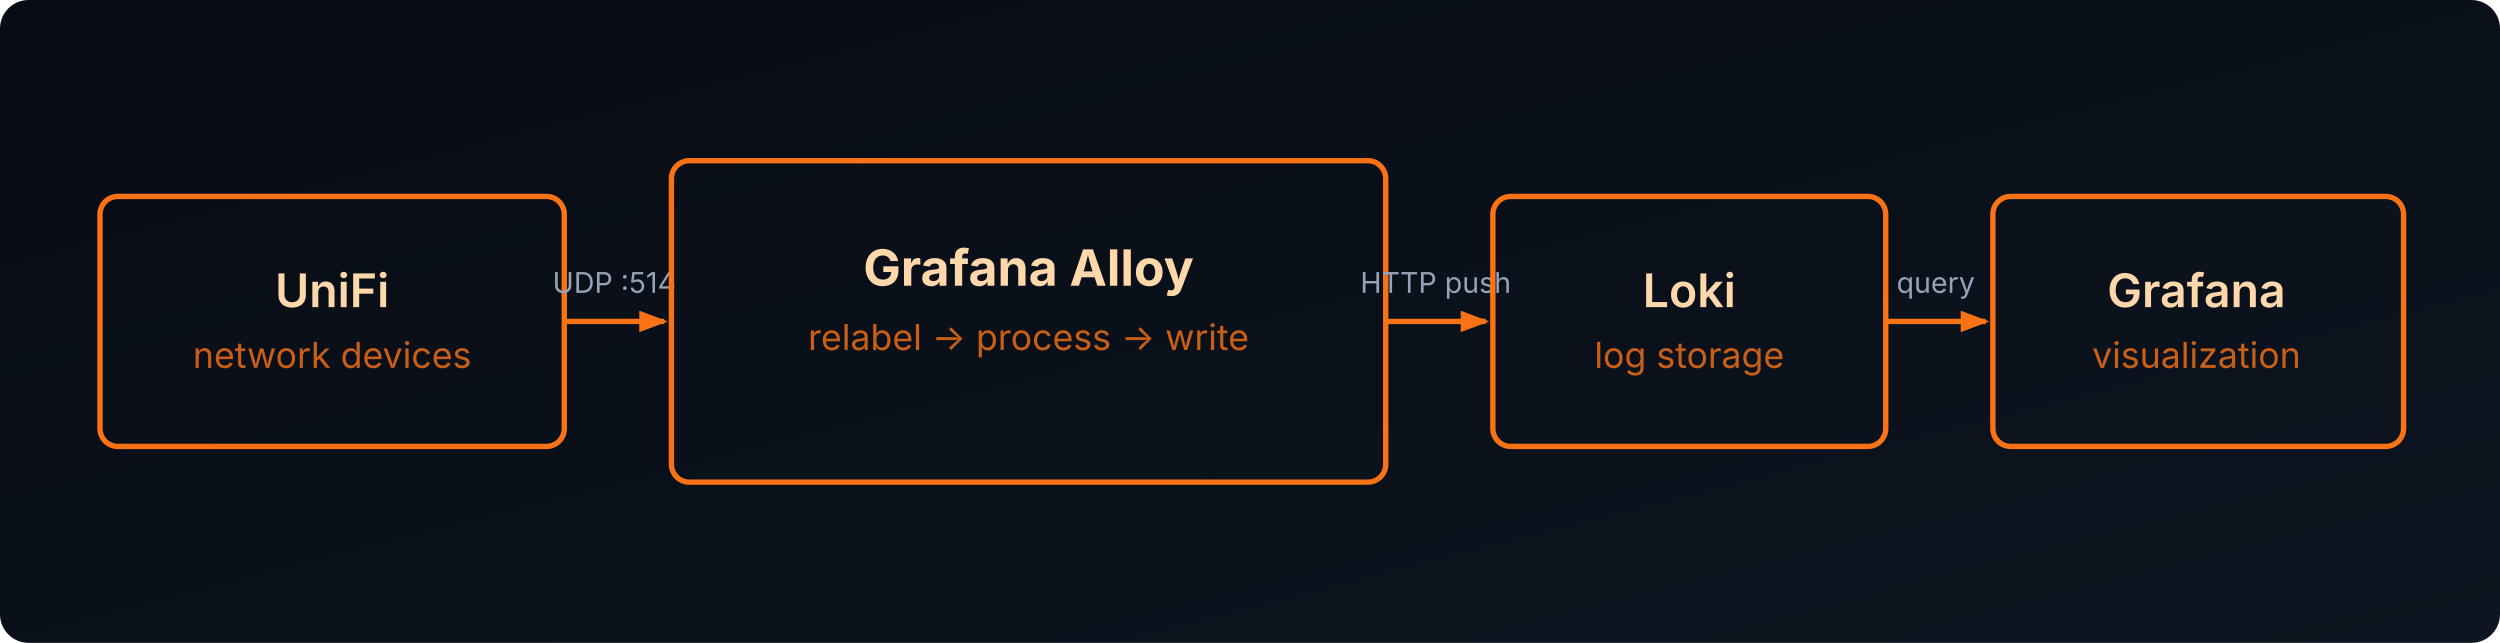
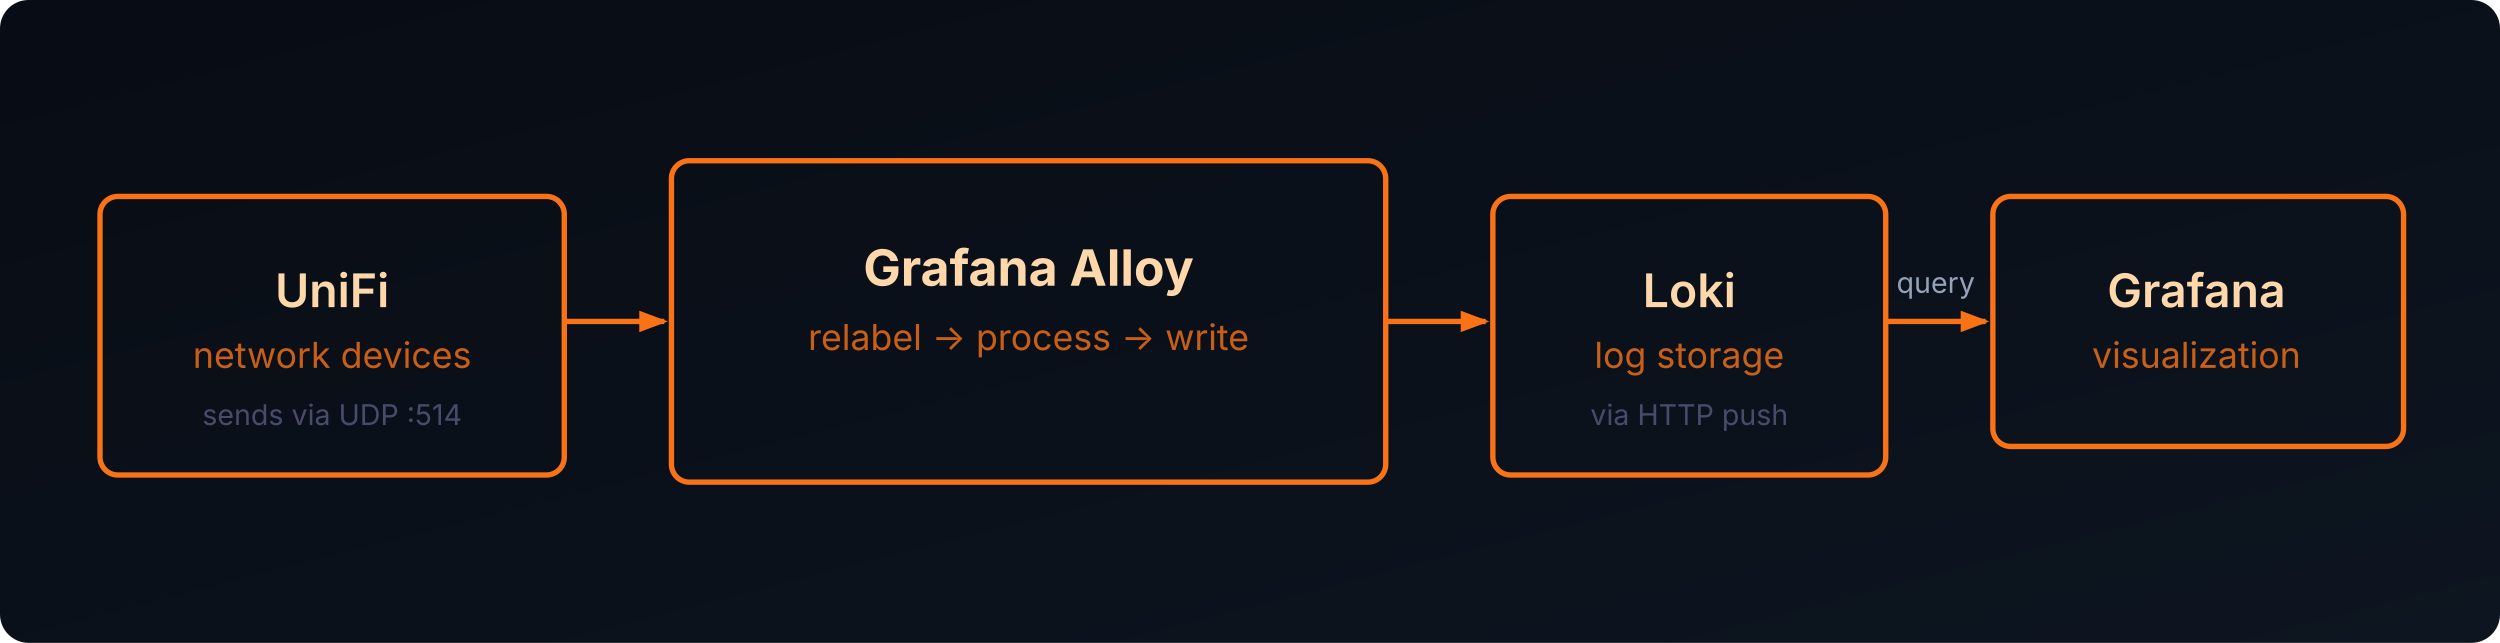
<svg xmlns="http://www.w3.org/2000/svg" viewBox="0 0 700 180" width="700" height="180" font-family="system-ui,-apple-system,BlinkMacSystemFont,'Segoe UI',sans-serif">
  <defs>
    <linearGradient id="bg" x1="0" y1="0" x2="1" y2="1">
      <stop offset="0%" stop-color="#080c14" />
      <stop offset="100%" stop-color="#0d1520" />
    </linearGradient>
    <marker id="arr-orange" markerWidth="8" markerHeight="6" refX="7" refY="3" orient="auto" markerUnits="userSpaceOnUse">
      <polygon points="0,0 8,3 0,6" fill="#f97316" />
    </marker>
  </defs>
  <rect width="700" height="180" fill="url(#bg)" rx="8" />
-   <rect x="28" y="55" width="130" height="70" fill="none" stroke="#f97316" stroke-width="1.5" rx="5" />
+   <rect x="28" y="55" width="130" height="78" fill="none" stroke="#f97316" stroke-width="1.5" rx="5" />
  <text x="93" y="86" text-anchor="middle" font-size="13" font-weight="600" fill="#fed7aa">UniFi</text>
  <text x="93" y="103" text-anchor="middle" font-size="10" fill="#f97316" opacity="0.8">network devices</text>
+   <text x="93" y="119" text-anchor="middle" font-size="8" fill="#4a4a6a">sends via UDP :514</text>
  <line x1="158" y1="90" x2="186" y2="90" stroke="#f97316" stroke-width="1.5" marker-end="url(#arr-orange)" />
-   <text x="172" y="82" text-anchor="middle" font-size="8" fill="#94a3b8">UDP :514</text>
  <rect x="188" y="45" width="200" height="90" fill="none" stroke="#f97316" stroke-width="1.5" rx="5" />
  <text x="288" y="80" text-anchor="middle" font-size="14" font-weight="700" fill="#fed7aa">Grafana Alloy</text>
  <text x="288" y="98" text-anchor="middle" font-size="10" fill="#f97316" opacity="0.8">relabel → process → write</text>
  <line x1="388" y1="90" x2="416" y2="90" stroke="#f97316" stroke-width="1.5" marker-end="url(#arr-orange)" />
-   <text x="402" y="82" text-anchor="middle" font-size="8" fill="#94a3b8">HTTP push</text>
-   <rect x="418" y="55" width="110" height="70" fill="none" stroke="#f97316" stroke-width="1.5" rx="5" />
+   <rect x="418" y="55" width="110" height="78" fill="none" stroke="#f97316" stroke-width="1.5" rx="5" />
  <text x="473" y="86" text-anchor="middle" font-size="13" font-weight="600" fill="#fed7aa">Loki</text>
  <text x="473" y="103" text-anchor="middle" font-size="10" fill="#f97316" opacity="0.8">log storage</text>
+   <text x="473" y="119" text-anchor="middle" font-size="8" fill="#4a4a6a">via HTTP push</text>
  <line x1="528" y1="90" x2="556" y2="90" stroke="#f97316" stroke-width="1.5" marker-end="url(#arr-orange)" />
  <text x="542" y="82" text-anchor="middle" font-size="8" fill="#94a3b8">query</text>
  <rect x="558" y="55" width="115" height="70" fill="none" stroke="#f97316" stroke-width="1.5" rx="5" />
  <text x="615" y="86" text-anchor="middle" font-size="13" font-weight="600" fill="#fed7aa">Grafana</text>
  <text x="615" y="103" text-anchor="middle" font-size="10" fill="#f97316" opacity="0.8">visualization</text>
</svg>
